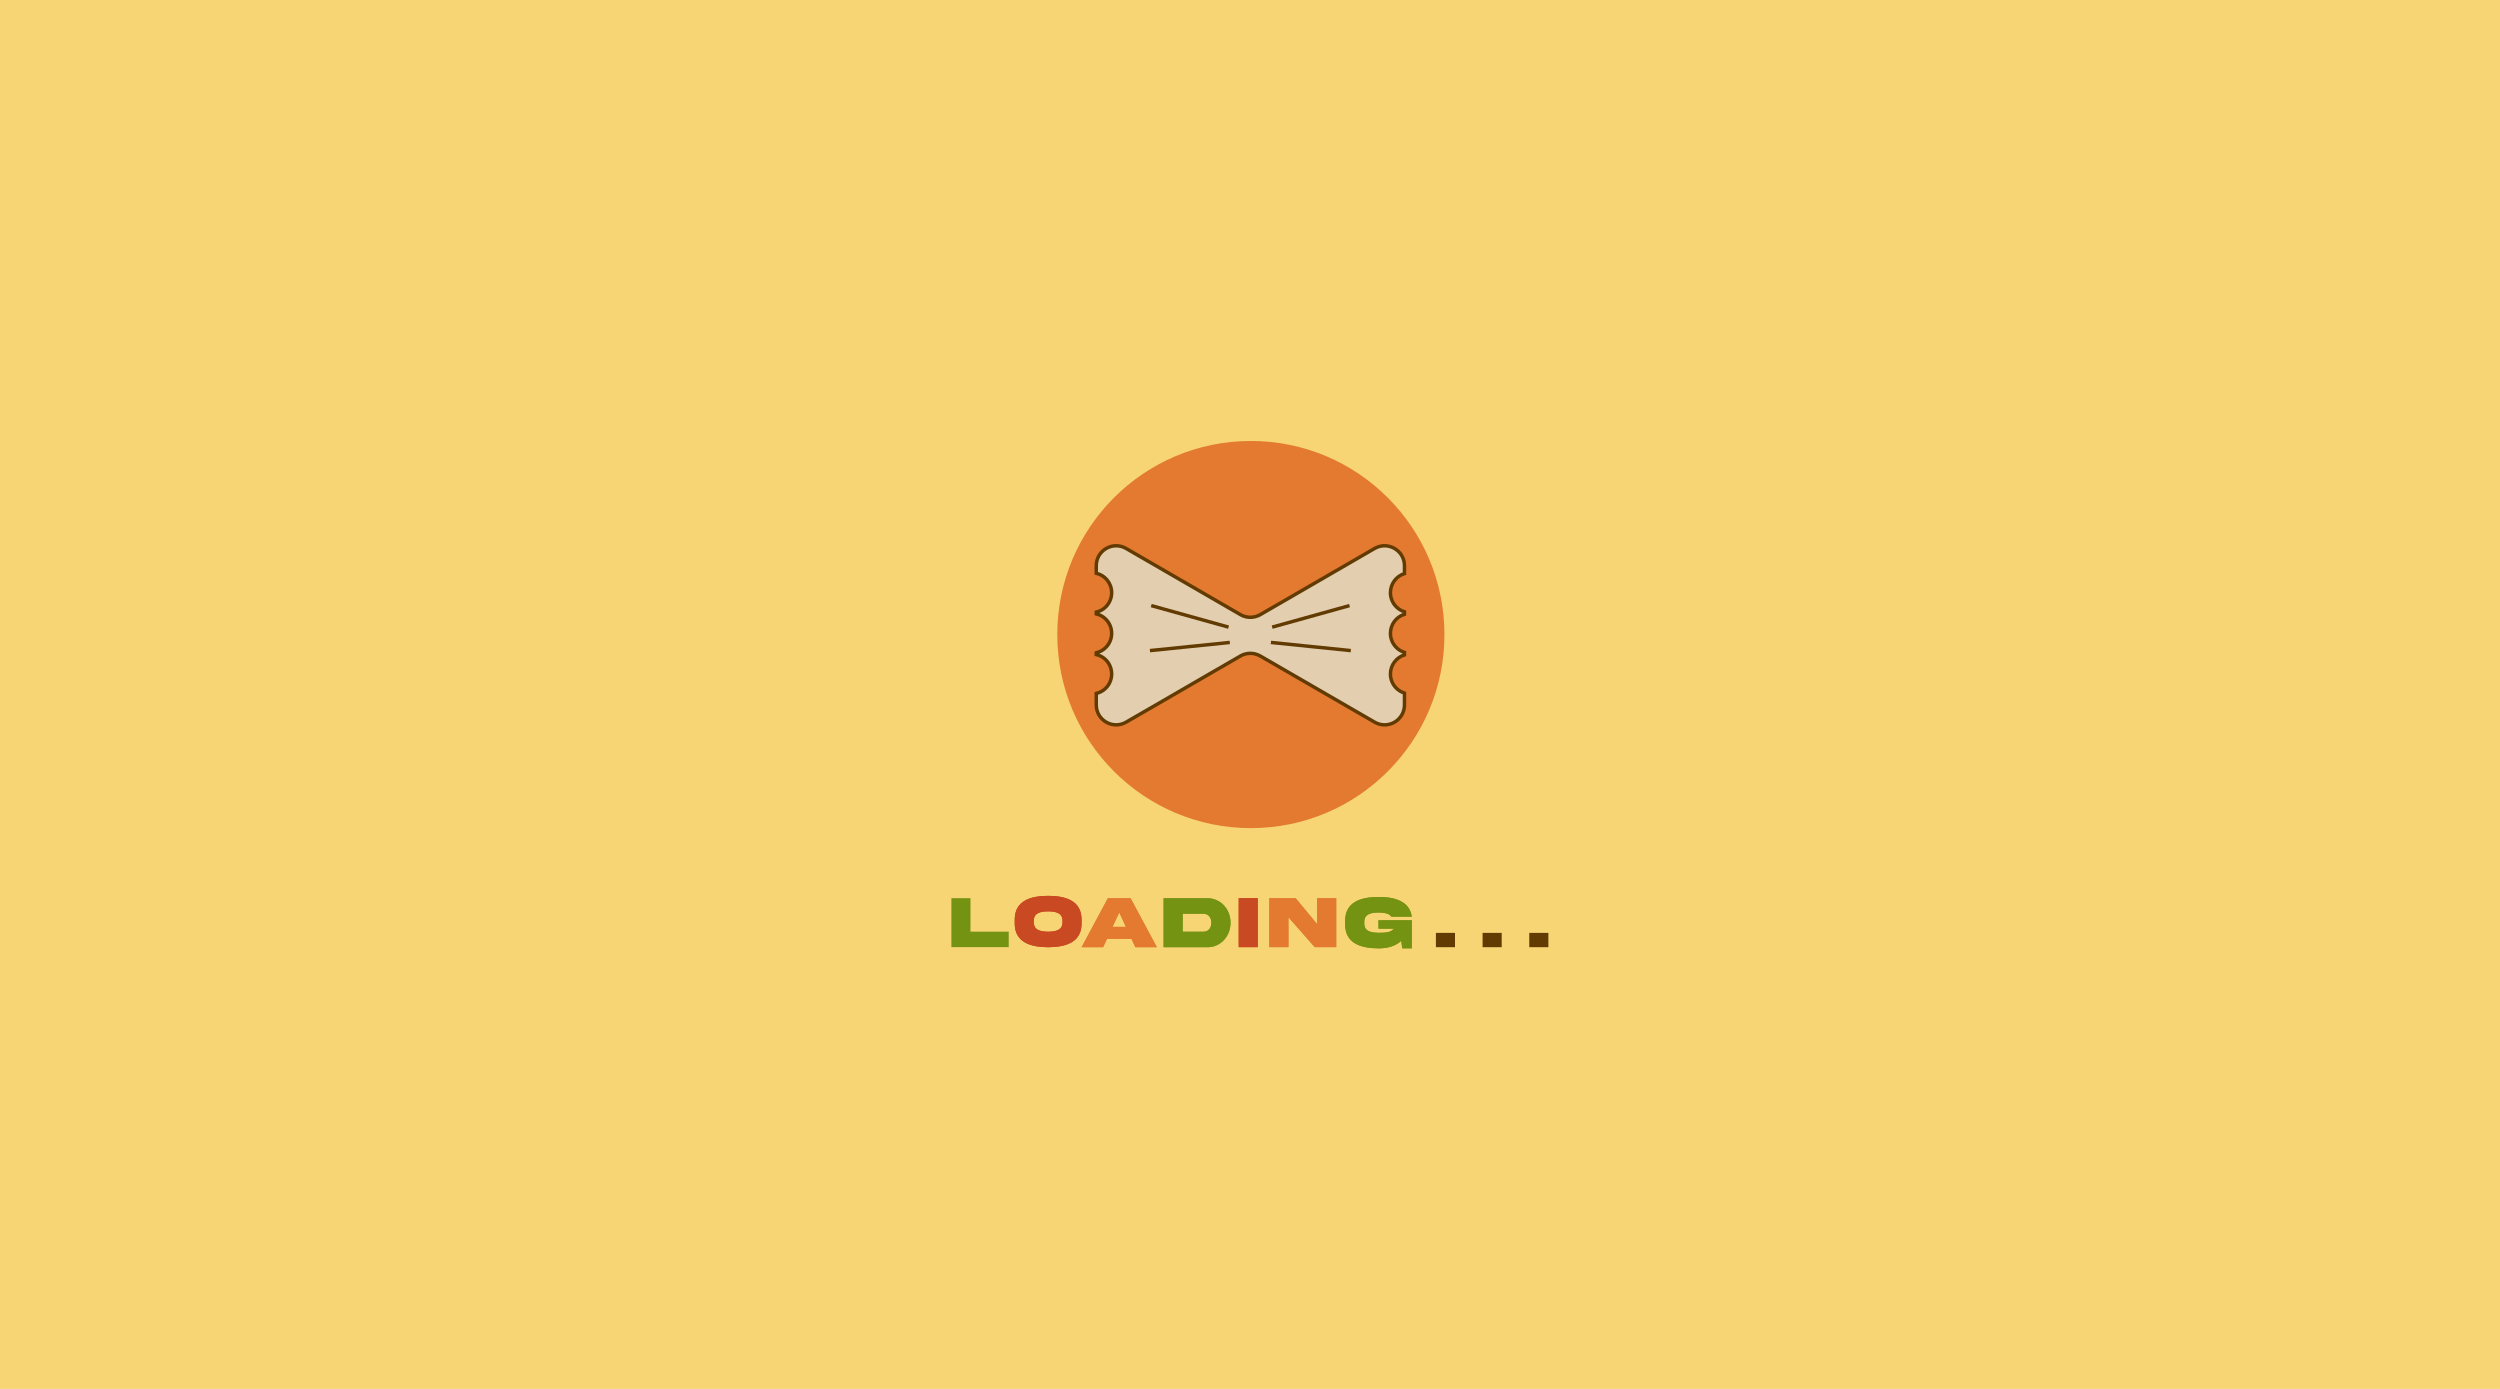
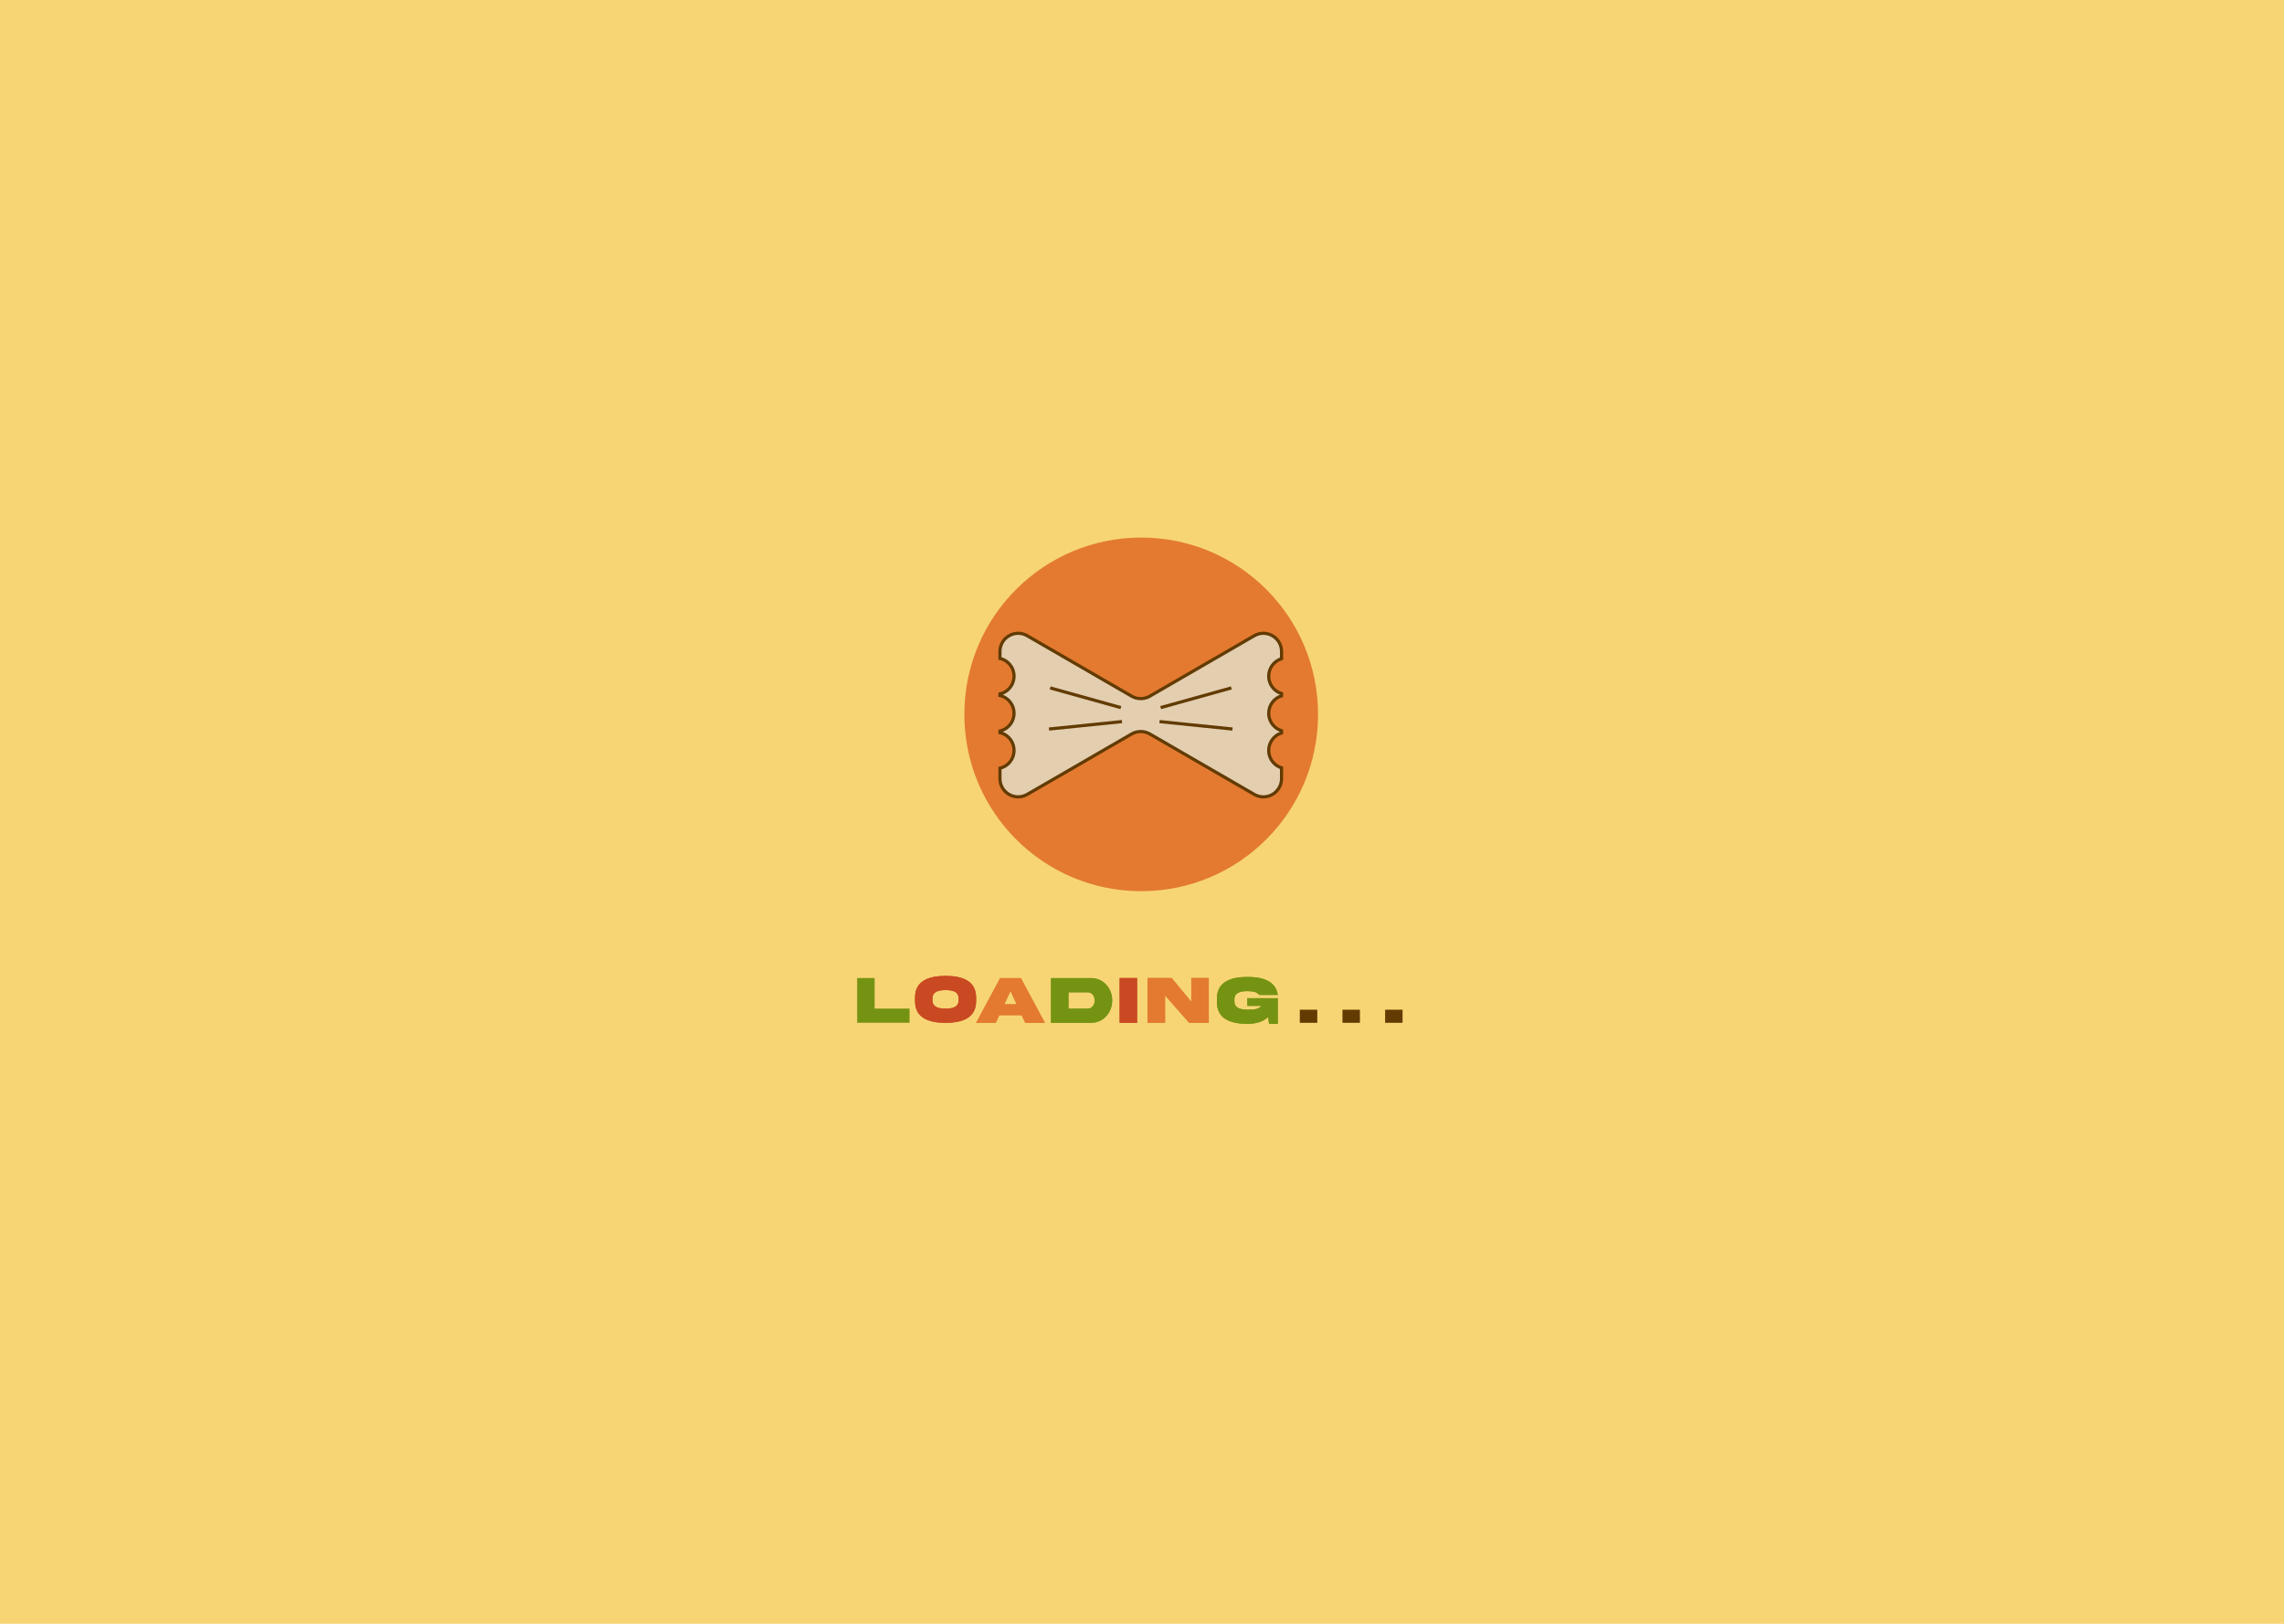
- <svg xmlns="http://www.w3.org/2000/svg" viewBox="0 0 1440 800" fill="none">
+ <svg xmlns="http://www.w3.org/2000/svg" viewBox="0 0 1440 1024" fill="none">
  <g id="Preloader">
-     <path fill="#fff" d="M0 0h1440v800H0z" />
+     <path fill="#fff" d="M0 0h1440v1024H0z" />
    <g id="Hero">
-       <path id="Rectangle 1" fill="#F7D574" d="M0 0h1440v800H0z" />
+       <path id="Rectangle 1" fill="#F7D574" d="M0 0h1440v1024H0z" />
    </g>
-     <circle id="circle" cx="720.5" cy="365.5" r="111.5" fill="#E37A30" />
+     <circle id="circle" cx="719.5" cy="450.5" r="111.5" fill="#E37A30" />
    <g id="pasta">
      <g id="Frame" stroke="#623B02" stroke-width="2" stroke-miterlimit="10">
-         <path id="outline" d="M808.972 325.863v4.513c-4.685 1.473-8.085 5.848-8.085 11.006a11.5 11.5 0 0 0 3.377 8.151 11.581 11.581 0 0 0 4.708 2.855v1.428c-4.685 1.451-8.085 5.825-8.085 10.983 0 3.178 1.287 6.056 3.377 8.128a11.104 11.104 0 0 0 4.708 2.855v1.428c-4.685 1.474-8.085 5.849-8.085 11.006a11.5 11.5 0 0 0 3.377 8.151 11.594 11.594 0 0 0 4.708 2.856v6.792c0 3.017-1.125 5.664-2.917 7.645-.436.506-.919.967-1.424 1.381a15.27 15.27 0 0 1-1.424.967c-3.33 1.888-7.602 2.165-11.415-.046l-8.108-4.697-.322-.184-19.752-11.421-.483-.299-5.949-3.431-13.804-7.99-.482-.276-16.951-9.809a11.921 11.921 0 0 0-3.1-1.221 2.443 2.443 0 0 0-.437-.092 11.418 11.418 0 0 0-7.924 1.313l-12.633 7.322-.505.276-18.076 10.477-1.654.967-.528.299-19.73 11.421-.505.276-12.219 7.069c-7.626 4.421-17.181-1.105-17.181-9.947v-6.585a11.293 11.293 0 0 0 5.513-3.063 11.58 11.58 0 0 0 0-16.302 11.291 11.291 0 0 0-5.513-3.062v-.99c2.136-.484 4.02-1.589 5.513-3.086a11.48 11.48 0 0 0 3.353-8.128c0-3.177-1.286-6.056-3.353-8.128-1.493-1.497-3.377-2.602-5.513-3.085v-.99a11.293 11.293 0 0 0 5.513-3.063 11.576 11.576 0 0 0 3.353-8.151c0-2.809-1.011-5.388-2.664-7.368a11.307 11.307 0 0 0-6.202-3.822v-4.329c0-8.842 9.555-14.368 17.181-9.947l14.171 8.197.482.276 19.776 11.444.207.115.276.161 19.752 11.444.483.276 10.703 6.194a11.371 11.371 0 0 0 10.083.668 2.94 2.94 0 0 0 .506-.207c.298-.139.574-.3.872-.461l18.903-10.937.506-.299 11.828-6.839 7.902-4.582.436-.253 19.753-11.421.092-.069 6.431-3.707c4.019-2.326 8.544-1.912 11.943.299a11.482 11.482 0 0 1 2.573 2.256c.505.599.965 1.267 1.332 2.004.85 1.565 1.332 3.407 1.332 5.388Z" fill="#E3CEB0" />
+         <path id="outline" d="M807.972 410.863v4.513c-4.685 1.473-8.085 5.848-8.085 11.006a11.5 11.5 0 0 0 3.377 8.151 11.581 11.581 0 0 0 4.708 2.855v1.428c-4.685 1.451-8.085 5.825-8.085 10.983 0 3.178 1.287 6.056 3.377 8.128a11.104 11.104 0 0 0 4.708 2.855v1.428c-4.685 1.474-8.085 5.849-8.085 11.006a11.5 11.5 0 0 0 3.377 8.151 11.594 11.594 0 0 0 4.708 2.856v6.792c0 3.017-1.125 5.664-2.917 7.645-.436.506-.919.967-1.424 1.381a15.27 15.27 0 0 1-1.424.967c-3.33 1.888-7.602 2.165-11.415-.046l-8.108-4.697-.322-.184-19.752-11.421-.483-.299-5.949-3.431-13.804-7.99-.482-.276-16.951-9.809a11.921 11.921 0 0 0-3.1-1.221 2.443 2.443 0 0 0-.437-.092 11.418 11.418 0 0 0-7.924 1.313l-12.633 7.322-.505.276-18.076 10.477-1.654.967-.528.299-19.73 11.421-.505.276-12.219 7.069c-7.626 4.421-17.181-1.105-17.181-9.947v-6.585a11.293 11.293 0 0 0 5.513-3.063 11.58 11.58 0 0 0 0-16.302 11.291 11.291 0 0 0-5.513-3.062v-.99c2.136-.484 4.02-1.589 5.513-3.086a11.48 11.48 0 0 0 3.353-8.128c0-3.177-1.286-6.056-3.353-8.128-1.493-1.497-3.377-2.602-5.513-3.085v-.99a11.293 11.293 0 0 0 5.513-3.063 11.576 11.576 0 0 0 3.353-8.151c0-2.809-1.011-5.388-2.664-7.368a11.307 11.307 0 0 0-6.202-3.822v-4.329c0-8.842 9.555-14.368 17.181-9.947l14.171 8.197.482.276 19.776 11.444.207.115.276.161 19.752 11.444.483.276 10.703 6.194a11.371 11.371 0 0 0 10.083.668 2.94 2.94 0 0 0 .506-.207c.298-.139.574-.3.872-.461l18.903-10.937.506-.299 11.828-6.839 7.902-4.582.436-.253 19.753-11.421.092-.069 6.431-3.707c4.019-2.326 8.544-1.912 11.943.299a11.482 11.482 0 0 1 2.573 2.256c.505.599.965 1.267 1.332 2.004.85 1.565 1.332 3.407 1.332 5.388Z" fill="#E3CEB0" />
        <g id="details">
-           <path id="Vector" d="m732.763 361.23 44.559-12.411" />
-           <path id="Vector_2" d="m732.051 370.049 46.006 4.697" />
-           <path id="Vector_3" d="M707.658 361.23 663.1 348.819" />
-           <path id="Vector_4" d="m708.371 370.049-46.006 4.697" />
+           <path id="Vector" d="m731.763 446.23 44.559-12.411" />
+           <path id="Vector_2" d="m731.051 455.049 46.006 4.697" />
+           <path id="Vector_3" d="M706.658 446.23 662.1 433.819" />
+           <path id="Vector_4" d="m707.371 455.049-46.006 4.697" />
        </g>
      </g>
    </g>
-     <g id="Loading">
-       <path id="dot 3" d="M880.863 537.332v8.251h11.002v-8.251h-11.002Z" fill="#623B02" />
-       <path id="dot 2" d="M853.972 537.332v8.251h11.002v-8.251h-11.002Z" fill="#623B02" />
-       <path id="dot 1" d="M827.08 537.332v8.251h11.002v-8.251H827.08Z" fill="#623B02" />
-       <g id="G" fill="#759312">
-         <path d="M794.009 534.896h8.86c-1.658 2.142-4.43 2.394-8.776 2.394-4.514-.063-8.336-.861-8.273-5.501v-.693c-.063-4.598 3.759-5.438 8.273-5.501 1.617 0 3.086.168 4.388.504 1.302.336 2.31.966 3.003 1.911h11.694c-1.238-8.693-9.301-11.359-19.085-11.359-10.624.021-19.316 3.086-19.274 13.773v2.058c-.042 10.666 8.65 13.731 19.274 13.773 4.787 0 9.763-1.154 13.039-4.388l.545 4.388h5.501v-16.188h-19.169v4.829Z" />
-         <path d="M794.009 534.896h8.86c-1.658 2.142-4.43 2.394-8.776 2.394-4.514-.063-8.336-.861-8.273-5.501v-.693c-.063-4.598 3.759-5.438 8.273-5.501 1.617 0 3.086.168 4.388.504 1.302.336 2.31.966 3.003 1.911h11.694c-1.238-8.693-9.301-11.359-19.085-11.359-10.624.021-19.316 3.086-19.274 13.773v2.058c-.042 10.666 8.65 13.731 19.274 13.773 4.787 0 9.763-1.154 13.039-4.388l.545 4.388h5.501v-16.188h-19.169v4.829Z" />
-       </g>
-       <g id="N" fill="#E37A30">
-         <path d="m758.655 532.293-12.387-14.949h-15.139v28.218h11.002v-17.237l15.16 17.237h12.387v-28.218h-11.023v14.949Z" />
-         <path d="m758.655 532.293-12.387-14.949h-15.139v28.218h11.002v-17.237l15.16 17.237h12.387v-28.218h-11.023v14.949Z" />
-       </g>
-       <g id="I" fill="#C94922">
-         <path d="M713.483 517.344v28.218h11.002v-28.218h-11.002Z" />
-         <path d="M713.483 517.344v28.218h11.002v-28.218h-11.002Z" />
-       </g>
-       <g id="D" fill="#759312">
-         <path d="M697.75 531.495c0 2.835-1.617 5.165-4.472 5.165h-12.052v-10.33h12.052c2.855 0 4.472 2.31 4.472 5.165Zm-27.526-14.109v28.219h25.111c7.748.105 13.501-6.446 13.438-14.11.063-7.705-5.69-14.214-13.438-14.109h-25.111Z" />
-         <path d="M697.75 531.495c0 2.835-1.617 5.165-4.472 5.165h-12.052v-10.33h12.052c2.855 0 4.472 2.31 4.472 5.165Zm-27.526-14.109v28.219h25.111c7.748.105 13.501-6.446 13.438-14.11.063-7.705-5.69-14.214-13.438-14.109h-25.111Z" />
-       </g>
-       <g id="A" fill="#E37A30">
-         <path d="m644.686 525.553 3.863 8.336h-7.748l3.885-8.336Zm-21.689 20.051h12.387l2.226-4.829h14.13l2.226 4.829h12.388l-15.139-28.218h-13.08l-15.138 28.218Z" />
-         <path d="m644.686 525.553 3.863 8.336h-7.748l3.885-8.336Zm-21.689 20.051h12.387l2.226-4.829h14.13l2.226 4.829h12.388l-15.139-28.218h-13.08l-15.138 28.218Z" />
-       </g>
-       <g id="O" fill="#C94922">
-         <path d="M603.743 516c-10.624.021-19.317 3.086-19.275 13.773v2.058c-.042 10.666 8.651 13.752 19.275 13.773 10.603-.021 19.295-3.107 19.253-13.773v-2.058c0-10.666-8.629-13.773-19.253-13.773Zm8.251 15.138c.063 4.619-3.758 5.459-8.251 5.522-4.514-.063-8.336-.903-8.273-5.522v-.693c-.063-4.598 3.759-5.438 8.273-5.501 4.493.063 8.314.903 8.251 5.501v.693Z" />
-         <path d="M603.743 516c-10.624.021-19.317 3.086-19.275 13.773v2.058c-.042 10.666 8.651 13.752 19.275 13.773 10.603-.021 19.295-3.107 19.253-13.773v-2.058c0-10.666-8.629-13.773-19.253-13.773Zm8.251 15.138c.063 4.619-3.758 5.459-8.251 5.522-4.514-.063-8.336-.903-8.273-5.522v-.693c-.063-4.598 3.759-5.438 8.273-5.501 4.493.063 8.314.903 8.251 5.501v.693Z" />
-       </g>
-       <path id="L" d="M548 517.344v28.218h33.027v-8.944h-22.025v-19.274H548Z" fill="#759312" />
+     <path id="dot 3" d="M873.283 636.749V645h11.002v-8.251h-11.002Z" fill="#623B02" />
+     <path id="dot 2" d="M846.392 636.749V645h11.002v-8.251h-11.002Z" fill="#623B02" />
+     <path id="dot 1" d="M819.5 636.749V645h11.002v-8.251H819.5Z" fill="#623B02" />
+     <g id="G" fill="#759312">
+       <path d="M786.429 634.313h8.86c-1.658 2.142-4.43 2.394-8.776 2.394-4.514-.063-8.336-.861-8.273-5.501v-.693c-.063-4.598 3.759-5.438 8.273-5.501 1.617 0 3.086.168 4.388.504 1.302.336 2.31.965 3.002 1.91h11.695c-1.238-8.692-9.301-11.359-19.085-11.359-10.624.021-19.317 3.087-19.275 13.774v2.057c-.042 10.666 8.651 13.732 19.275 13.774 4.787 0 9.763-1.155 13.038-4.388l.546 4.388h5.501v-16.188h-19.169v4.829Z" />
+       <path d="M786.429 634.313h8.86c-1.658 2.142-4.43 2.394-8.776 2.394-4.514-.063-8.336-.861-8.273-5.501v-.693c-.063-4.598 3.759-5.438 8.273-5.501 1.617 0 3.086.168 4.388.504 1.302.336 2.31.965 3.002 1.91h11.695c-1.238-8.692-9.301-11.359-19.085-11.359-10.624.021-19.317 3.087-19.275 13.774v2.057c-.042 10.666 8.651 13.732 19.275 13.774 4.787 0 9.763-1.155 13.038-4.388l.546 4.388h5.501v-16.188h-19.169v4.829Z" />
    </g>
+     <g id="N" fill="#E37A30">
+       <path d="m751.075 631.709-12.387-14.949h-15.139v28.219h11.002v-17.238l15.159 17.238h12.388V616.76h-11.023v14.949Z" />
+       <path d="m751.075 631.709-12.387-14.949h-15.139v28.219h11.002v-17.238l15.159 17.238h12.388V616.76h-11.023v14.949Z" />
+     </g>
+     <g id="I" fill="#C94922">
+       <path d="M705.903 616.76v28.219h11.002V616.76h-11.002Z" />
+       <path d="M705.903 616.76v28.219h11.002V616.76h-11.002Z" />
+     </g>
+     <g id="D" fill="#759312">
+       <path d="M690.17 630.912c0 2.834-1.617 5.165-4.472 5.165h-12.052v-10.33h12.052c2.855 0 4.472 2.309 4.472 5.165Zm-27.526-14.11v28.219h25.111c7.748.105 13.501-6.446 13.438-14.109.063-7.706-5.69-14.215-13.438-14.11h-25.111Z" />
+       <path d="M690.17 630.912c0 2.834-1.617 5.165-4.472 5.165h-12.052v-10.33h12.052c2.855 0 4.472 2.309 4.472 5.165Zm-27.526-14.11v28.219h25.111c7.748.105 13.501-6.446 13.438-14.109.063-7.706-5.69-14.215-13.438-14.11h-25.111Z" />
+     </g>
+     <g id="A" fill="#E37A30">
+       <path d="m637.105 624.97 3.864 8.335h-7.748l3.884-8.335Zm-21.688 20.051h12.387l2.226-4.829h14.13l2.226 4.829h12.387l-15.138-28.219h-13.08l-15.138 28.219Z" />
+       <path d="m637.105 624.97 3.864 8.335h-7.748l3.884-8.335Zm-21.688 20.051h12.387l2.226-4.829h14.13l2.226 4.829h12.387l-15.138-28.219h-13.08l-15.138 28.219Z" />
+     </g>
+     <g id="O" fill="#C94922">
+       <path d="M596.163 615.417c-10.624.021-19.317 3.086-19.275 13.773v2.058c-.042 10.666 8.651 13.752 19.275 13.773 10.603-.021 19.295-3.107 19.253-13.773v-2.058c0-10.666-8.629-13.773-19.253-13.773Zm8.251 15.138c.063 4.619-3.758 5.459-8.251 5.522-4.514-.063-8.336-.903-8.273-5.522v-.693c-.063-4.598 3.759-5.438 8.273-5.501 4.493.063 8.314.903 8.251 5.501v.693Z" />
+       <path d="M596.163 615.417c-10.624.021-19.317 3.086-19.275 13.773v2.058c-.042 10.666 8.651 13.752 19.275 13.773 10.603-.021 19.295-3.107 19.253-13.773v-2.058c0-10.666-8.629-13.773-19.253-13.773Zm8.251 15.138c.063 4.619-3.758 5.459-8.251 5.522-4.514-.063-8.336-.903-8.273-5.522v-.693c-.063-4.598 3.759-5.438 8.273-5.501 4.493.063 8.314.903 8.251 5.501v.693Z" />
+     </g>
+     <path id="L" d="M540.42 616.76v28.219h33.027v-8.944h-22.025V616.76H540.42Z" fill="#759312" />
  </g>
</svg>
